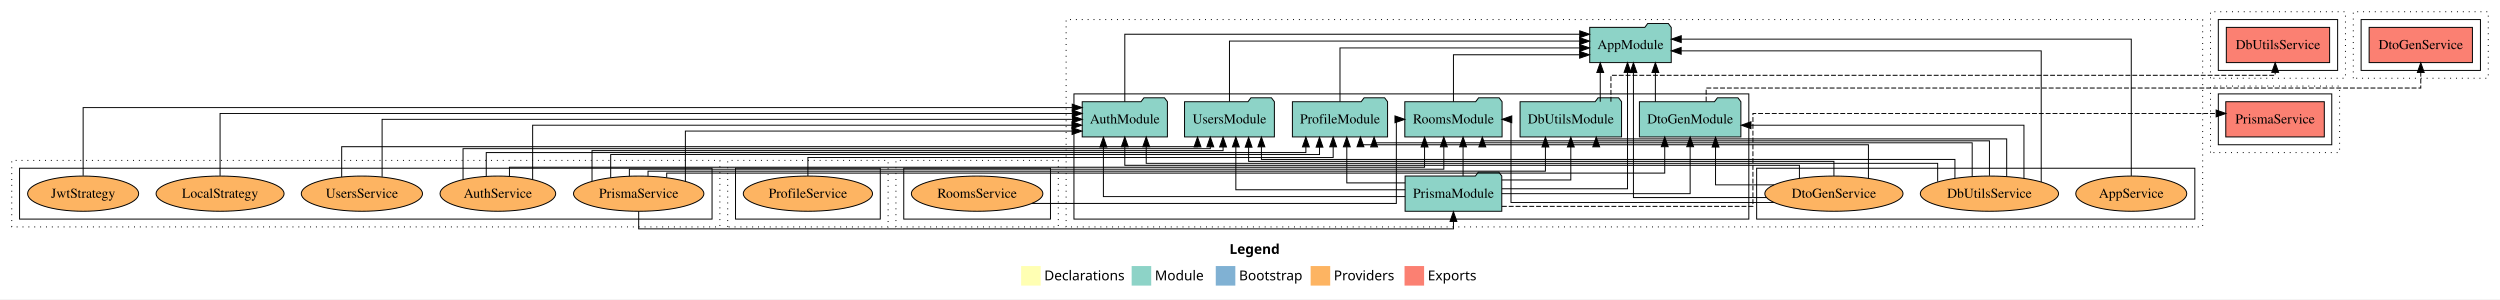
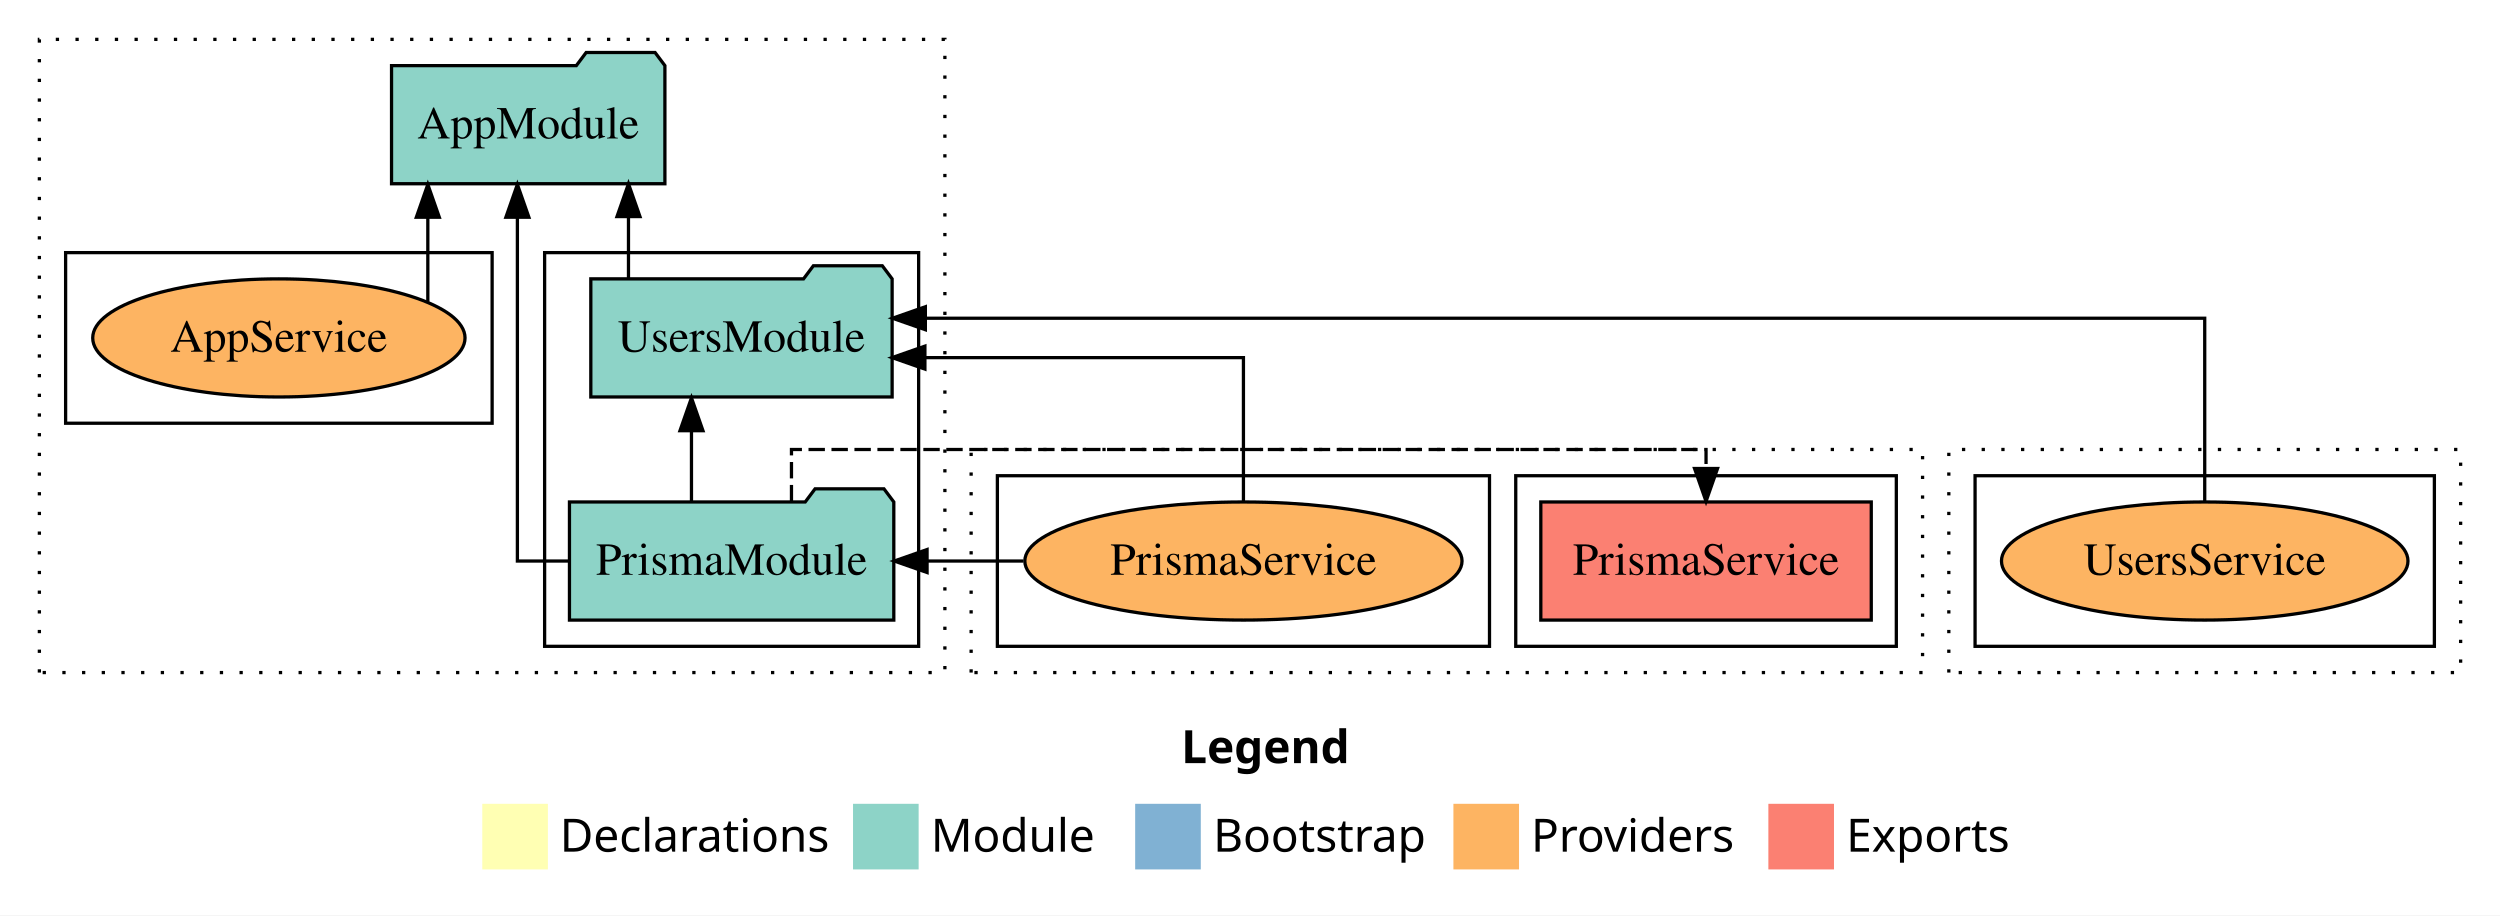
- <svg xmlns="http://www.w3.org/2000/svg" width="2556pt" height="306pt" viewBox="0.00 0.00 2556.00 306.00">
-   <g id="graph0" class="graph" transform="scale(1 1) rotate(0) translate(4 302)">
-     <polygon fill="white" stroke="transparent" points="-4,4 -4,-302 2552,-302 2552,4 -4,4" />
-     <text text-anchor="start" x="1253.01" y="-42.4" font-family="Times-12" font-weight="bold" font-size="14.00">Legend</text>
-     <polygon fill="#ffffb3" stroke="transparent" points="1040,-10 1040,-30 1060,-30 1060,-10 1040,-10" />
-     <text text-anchor="start" x="1063.63" y="-15.4" font-family="Times-12" font-size="14.00">  Declarations</text>
-     <polygon fill="#8dd3c7" stroke="transparent" points="1153,-10 1153,-30 1173,-30 1173,-10 1153,-10" />
-     <text text-anchor="start" x="1176.73" y="-15.4" font-family="Times-12" font-size="14.00">  Module</text>
-     <polygon fill="#80b1d3" stroke="transparent" points="1239,-10 1239,-30 1259,-30 1259,-10 1239,-10" />
-     <text text-anchor="start" x="1262.78" y="-15.4" font-family="Times-12" font-size="14.00">  Bootstrap</text>
-     <polygon fill="#fdb462" stroke="transparent" points="1336,-10 1336,-30 1356,-30 1356,-10 1336,-10" />
-     <text text-anchor="start" x="1359.67" y="-15.4" font-family="Times-12" font-size="14.00">  Providers</text>
-     <polygon fill="#fb8072" stroke="transparent" points="1432,-10 1432,-30 1452,-30 1452,-10 1432,-10" />
-     <text text-anchor="start" x="1455.73" y="-15.4" font-family="Times-12" font-size="14.00">  Exports</text>
+ <svg xmlns="http://www.w3.org/2000/svg" width="762pt" height="279pt" viewBox="0.00 0.00 762.00 279.00">
+   <g id="graph0" class="graph" transform="scale(1 1) rotate(0) translate(4 275)">
+     <polygon fill="white" stroke="transparent" points="-4,4 -4,-275 758,-275 758,4 -4,4" />
+     <text text-anchor="start" x="356.01" y="-42.4" font-family="Times-12" font-weight="bold" font-size="14.00">Legend</text>
+     <polygon fill="#ffffb3" stroke="transparent" points="143,-10 143,-30 163,-30 163,-10 143,-10" />
+     <text text-anchor="start" x="166.63" y="-15.4" font-family="Times-12" font-size="14.00">  Declarations</text>
+     <polygon fill="#8dd3c7" stroke="transparent" points="256,-10 256,-30 276,-30 276,-10 256,-10" />
+     <text text-anchor="start" x="279.73" y="-15.4" font-family="Times-12" font-size="14.00">  Module</text>
+     <polygon fill="#80b1d3" stroke="transparent" points="342,-10 342,-30 362,-30 362,-10 342,-10" />
+     <text text-anchor="start" x="365.78" y="-15.4" font-family="Times-12" font-size="14.00">  Bootstrap</text>
+     <polygon fill="#fdb462" stroke="transparent" points="439,-10 439,-30 459,-30 459,-10 439,-10" />
+     <text text-anchor="start" x="462.67" y="-15.4" font-family="Times-12" font-size="14.00">  Providers</text>
+     <polygon fill="#fb8072" stroke="transparent" points="535,-10 535,-30 555,-30 555,-10 535,-10" />
+     <text text-anchor="start" x="558.73" y="-15.4" font-family="Times-12" font-size="14.00">  Exports</text>
    <g id="clust1" class="cluster">
-       <polygon fill="none" stroke="black" stroke-dasharray="1,5" points="1086,-70 1086,-282 2248,-282 2248,-70 1086,-70" />
+       <polygon fill="none" stroke="black" stroke-dasharray="1,5" points="8,-70 8,-263 284,-263 284,-70 8,-70" />
    </g>
    <g id="clust3" class="cluster">
-       <polygon fill="none" stroke="black" points="1094,-78 1094,-206 1784,-206 1784,-78 1094,-78" />
+       <polygon fill="none" stroke="black" points="162,-78 162,-198 276,-198 276,-78 162,-78" />
    </g>
    <g id="clust6" class="cluster">
-       <polygon fill="none" stroke="black" points="1792,-78 1792,-130 2240,-130 2240,-78 1792,-78" />
+       <polygon fill="none" stroke="black" points="16,-146 16,-198 146,-198 146,-146 16,-146" />
    </g>
    <g id="clust7" class="cluster">
-       <polygon fill="none" stroke="black" stroke-dasharray="1,5" points="8,-70 8,-138 732,-138 732,-70 8,-70" />
+       <polygon fill="none" stroke="black" stroke-dasharray="1,5" points="292,-70 292,-138 582,-138 582,-70 292,-70" />
+     </g>
+     <g id="clust10" class="cluster">
+       <polygon fill="none" stroke="black" points="458,-78 458,-130 574,-130 574,-78 458,-78" />
    </g>
    <g id="clust12" class="cluster">
-       <polygon fill="none" stroke="black" points="16,-78 16,-130 724,-130 724,-78 16,-78" />
+       <polygon fill="none" stroke="black" points="300,-78 300,-130 450,-130 450,-78 300,-78" />
    </g>
    <g id="clust13" class="cluster">
-       <polygon fill="none" stroke="black" stroke-dasharray="1,5" points="2256,-222 2256,-290 2394,-290 2394,-222 2256,-222" />
+       <polygon fill="none" stroke="black" stroke-dasharray="1,5" points="590,-70 590,-138 746,-138 746,-70 590,-70" />
    </g>
-     <g id="clust16" class="cluster">
-       <polygon fill="none" stroke="black" points="2264,-230 2264,-282 2386,-282 2386,-230 2264,-230" />
-     </g>
-     <g id="clust19" class="cluster">
-       <polygon fill="none" stroke="black" stroke-dasharray="1,5" points="2402,-222 2402,-290 2540,-290 2540,-222 2402,-222" />
-     </g>
-     <g id="clust22" class="cluster">
-       <polygon fill="none" stroke="black" points="2410,-230 2410,-282 2532,-282 2532,-230 2410,-230" />
-     </g>
-     <g id="clust25" class="cluster">
-       <polygon fill="none" stroke="black" stroke-dasharray="1,5" points="2256,-146 2256,-214 2388,-214 2388,-146 2256,-146" />
-     </g>
-     <g id="clust28" class="cluster">
-       <polygon fill="none" stroke="black" points="2264,-154 2264,-206 2380,-206 2380,-154 2264,-154" />
-     </g>
-     <g id="clust31" class="cluster">
-       <polygon fill="none" stroke="black" stroke-dasharray="1,5" points="740,-70 740,-138 904,-138 904,-70 740,-70" />
-     </g>
-     <g id="clust36" class="cluster">
-       <polygon fill="none" stroke="black" points="748,-78 748,-130 896,-130 896,-78 748,-78" />
-     </g>
-     <g id="clust37" class="cluster">
-       <polygon fill="none" stroke="black" stroke-dasharray="1,5" points="912,-70 912,-138 1078,-138 1078,-70 912,-70" />
-     </g>
-     <g id="clust42" class="cluster">
-       <polygon fill="none" stroke="black" points="920,-78 920,-130 1070,-130 1070,-78 920,-78" />
+     <g id="clust18" class="cluster">
+       <polygon fill="none" stroke="black" points="598,-78 598,-130 738,-130 738,-78 598,-78" />
    </g>
    <g id="node1" class="node">
-       <polygon fill="#8dd3c7" stroke="black" points="1189.55,-198 1186.55,-202 1165.55,-202 1162.55,-198 1102.45,-198 1102.45,-162 1189.55,-162 1189.55,-198" />
-       <text text-anchor="middle" x="1146" y="-175.8" font-family="Times,serif" font-size="14.00">AuthModule</text>
+       <polygon fill="#8dd3c7" stroke="black" points="268.43,-122 265.43,-126 244.43,-126 241.43,-122 169.57,-122 169.57,-86 268.43,-86 268.43,-122" />
+       <text text-anchor="middle" x="219" y="-99.8" font-family="Times,serif" font-size="14.00">PrismaModule</text>
    </g>
-     <g id="node8" class="node">
-       <polygon fill="#8dd3c7" stroke="black" points="1704.66,-274 1701.66,-278 1680.66,-278 1677.66,-274 1621.34,-274 1621.34,-238 1704.66,-238 1704.66,-274" />
-       <text text-anchor="middle" x="1663" y="-251.8" font-family="Times,serif" font-size="14.00">AppModule</text>
+     <g id="node2" class="node">
+       <polygon fill="#8dd3c7" stroke="black" points="267.92,-190 264.92,-194 243.92,-194 240.92,-190 176.08,-190 176.08,-154 267.92,-154 267.92,-190" />
+       <text text-anchor="middle" x="222" y="-167.8" font-family="Times,serif" font-size="14.00">UsersModule</text>
+     </g>
+     <g id="edge6" class="edge">
+       <path fill="none" stroke="black" d="M206.76,-122.22C206.76,-122.22 206.76,-143.73 206.76,-143.73" />
+       <polygon fill="black" stroke="black" points="203.26,-143.73 206.76,-153.73 210.26,-143.73 203.26,-143.73" />
+     </g>
+     <g id="node3" class="node">
+       <polygon fill="#8dd3c7" stroke="black" points="198.66,-255 195.66,-259 174.66,-259 171.66,-255 115.34,-255 115.34,-219 198.66,-219 198.66,-255" />
+       <text text-anchor="middle" x="157" y="-232.8" font-family="Times,serif" font-size="14.00">AppModule</text>
    </g>
    <g id="edge1" class="edge">
-       <path fill="none" stroke="black" d="M1146,-198.03C1146,-223.51 1146,-267 1146,-267 1146,-267 1611.13,-267 1611.13,-267" />
-       <polygon fill="black" stroke="black" points="1611.13,-270.5 1621.13,-267 1611.13,-263.5 1611.13,-270.5" />
+       <path fill="none" stroke="black" d="M169.51,-104C160.4,-104 153.7,-104 153.7,-104 153.7,-104 153.7,-208.79 153.7,-208.79" />
+       <polygon fill="black" stroke="black" points="150.2,-208.79 153.7,-218.79 157.2,-208.79 150.2,-208.79" />
    </g>
-     <g id="node2" class="node">
-       <polygon fill="#8dd3c7" stroke="black" points="1653.88,-198 1650.88,-202 1629.88,-202 1626.88,-198 1550.12,-198 1550.12,-162 1653.88,-162 1653.88,-198" />
-       <text text-anchor="middle" x="1602" y="-175.8" font-family="Times,serif" font-size="14.00">DbUtilsModule</text>
+     <g id="node5" class="node">
+       <polygon fill="#fb8072" stroke="black" points="566.36,-122 465.64,-122 465.64,-86 566.36,-86 566.36,-122" />
+       <text text-anchor="middle" x="516" y="-99.8" font-family="Times,serif" font-size="14.00">PrismaService </text>
+     </g>
+     <g id="edge4" class="edge">
+       <path fill="none" stroke="black" stroke-dasharray="5,2" d="M237.24,-122.19C237.24,-130.28 237.24,-138 237.24,-138 237.24,-138 516,-138 516,-138 516,-138 516,-132.19 516,-132.19" />
+       <polygon fill="black" stroke="black" points="519.5,-132.19 516,-122.19 512.5,-132.19 519.5,-132.19" />
    </g>
    <g id="edge2" class="edge">
-       <path fill="none" stroke="black" d="M1632.09,-198.01C1632.09,-198.01 1632.09,-227.85 1632.09,-227.85" />
-       <polygon fill="black" stroke="black" points="1628.59,-227.85 1632.09,-237.85 1635.59,-227.85 1628.59,-227.85" />
+       <path fill="none" stroke="black" d="M187.56,-190.11C187.56,-190.11 187.56,-208.99 187.56,-208.99" />
+       <polygon fill="black" stroke="black" points="184.06,-208.99 187.56,-218.99 191.06,-208.99 184.06,-208.99" />
    </g>
-     <g id="node17" class="node">
-       <polygon fill="#fb8072" stroke="black" points="2377.81,-274 2272.19,-274 2272.19,-238 2377.81,-238 2377.81,-274" />
-       <text text-anchor="middle" x="2325" y="-251.8" font-family="Times,serif" font-size="14.00">DbUtilsService </text>
-     </g>
-     <g id="edge20" class="edge">
-       <path fill="none" stroke="black" stroke-dasharray="5,2" d="M1643.02,-198.04C1643.02,-210.56 1643.02,-225 1643.02,-225 1643.02,-225 2322.14,-225 2322.14,-225 2322.14,-225 2322.14,-227.97 2322.14,-227.97" />
-       <polygon fill="black" stroke="black" points="2318.64,-227.97 2322.14,-237.97 2325.64,-227.97 2318.64,-227.97" />
-     </g>
-     <g id="node3" class="node">
-       <polygon fill="#8dd3c7" stroke="black" points="1775.87,-198 1772.87,-202 1751.87,-202 1748.87,-198 1672.13,-198 1672.13,-162 1775.87,-162 1775.87,-198" />
-       <text text-anchor="middle" x="1724" y="-175.8" font-family="Times,serif" font-size="14.00">DtoGenModule</text>
+     <g id="node4" class="node">
+       <ellipse fill="#fdb462" stroke="black" cx="81" cy="-172" rx="56.74" ry="18" />
+       <text text-anchor="middle" x="81" y="-167.8" font-family="Times,serif" font-size="14.00">AppService</text>
    </g>
    <g id="edge3" class="edge">
-       <path fill="none" stroke="black" d="M1688.45,-198.01C1688.45,-198.01 1688.45,-227.85 1688.45,-227.85" />
-       <polygon fill="black" stroke="black" points="1684.95,-227.85 1688.45,-237.85 1691.95,-227.85 1684.95,-227.85" />
-     </g>
-     <g id="node18" class="node">
-       <polygon fill="#fb8072" stroke="black" points="2523.8,-274 2418.2,-274 2418.2,-238 2523.8,-238 2523.8,-274" />
-       <text text-anchor="middle" x="2471" y="-251.8" font-family="Times,serif" font-size="14.00">DtoGenService </text>
-     </g>
-     <g id="edge24" class="edge">
-       <path fill="none" stroke="black" stroke-dasharray="5,2" d="M1740.38,-198.24C1740.38,-205.43 1740.38,-212 1740.38,-212 1740.38,-212 2471,-212 2471,-212 2471,-212 2471,-227.85 2471,-227.85" />
-       <polygon fill="black" stroke="black" points="2467.5,-227.85 2471,-237.85 2474.5,-227.85 2467.5,-227.85" />
-     </g>
-     <g id="node4" class="node">
-       <polygon fill="#8dd3c7" stroke="black" points="1531.43,-122 1528.43,-126 1507.43,-126 1504.43,-122 1432.57,-122 1432.57,-86 1531.43,-86 1531.43,-122" />
-       <text text-anchor="middle" x="1482" y="-99.8" font-family="Times,serif" font-size="14.00">PrismaModule</text>
-     </g>
-     <g id="edge11" class="edge">
-       <path fill="none" stroke="black" d="M1432.61,-101C1334.44,-101 1124.11,-101 1124.11,-101 1124.11,-101 1124.11,-151.68 1124.11,-151.68" />
-       <polygon fill="black" stroke="black" points="1120.61,-151.68 1124.11,-161.68 1127.61,-151.68 1120.61,-151.68" />
-     </g>
-     <g id="edge19" class="edge">
-       <path fill="none" stroke="black" d="M1531.5,-118C1564.56,-118 1602,-118 1602,-118 1602,-118 1602,-151.73 1602,-151.73" />
-       <polygon fill="black" stroke="black" points="1598.5,-151.73 1602,-161.73 1605.5,-151.73 1598.5,-151.73" />
-     </g>
-     <g id="edge23" class="edge">
-       <path fill="none" stroke="black" d="M1531.26,-104C1602.02,-104 1724,-104 1724,-104 1724,-104 1724,-151.99 1724,-151.99" />
-       <polygon fill="black" stroke="black" points="1720.5,-151.99 1724,-161.99 1727.5,-151.99 1720.5,-151.99" />
-     </g>
-     <g id="node5" class="node">
-       <polygon fill="#8dd3c7" stroke="black" points="1414.65,-198 1411.65,-202 1390.65,-202 1387.65,-198 1317.35,-198 1317.35,-162 1414.65,-162 1414.65,-198" />
-       <text text-anchor="middle" x="1366" y="-175.8" font-family="Times,serif" font-size="14.00">ProfileModule</text>
-     </g>
-     <g id="edge30" class="edge">
-       <path fill="none" stroke="black" d="M1432.59,-115C1403.74,-115 1372.97,-115 1372.97,-115 1372.97,-115 1372.97,-151.89 1372.97,-151.89" />
-       <polygon fill="black" stroke="black" points="1369.48,-151.89 1372.97,-161.89 1376.48,-151.89 1369.48,-151.89" />
+       <path fill="none" stroke="black" d="M126.4,-183.03C126.4,-183.03 126.4,-208.78 126.4,-208.78" />
+       <polygon fill="black" stroke="black" points="122.9,-208.78 126.4,-218.78 129.9,-208.78 122.9,-208.78" />
    </g>
    <g id="node6" class="node">
-       <polygon fill="#8dd3c7" stroke="black" points="1531.72,-198 1528.72,-202 1507.72,-202 1504.72,-198 1432.28,-198 1432.28,-162 1531.72,-162 1531.72,-198" />
-       <text text-anchor="middle" x="1482" y="-175.8" font-family="Times,serif" font-size="14.00">RoomsModule</text>
+       <ellipse fill="#fdb462" stroke="black" cx="375" cy="-104" rx="66.63" ry="18" />
+       <text text-anchor="middle" x="375" y="-99.8" font-family="Times,serif" font-size="14.00">PrismaService</text>
    </g>
-     <g id="edge36" class="edge">
-       <path fill="none" stroke="black" d="M1491.84,-122.01C1491.84,-122.01 1491.84,-151.85 1491.84,-151.85" />
-       <polygon fill="black" stroke="black" points="1488.34,-151.85 1491.84,-161.85 1495.34,-151.85 1488.34,-151.85" />
+     <g id="edge5" class="edge">
+       <path fill="none" stroke="black" d="M307.94,-104C307.94,-104 278.57,-104 278.57,-104" />
+       <polygon fill="black" stroke="black" points="278.57,-100.5 268.57,-104 278.57,-107.5 278.57,-100.5" />
+     </g>
+     <g id="edge7" class="edge">
+       <path fill="none" stroke="black" d="M375,-122.27C375,-140.56 375,-166 375,-166 375,-166 277.91,-166 277.91,-166" />
+       <polygon fill="black" stroke="black" points="277.91,-162.5 267.91,-166 277.91,-169.5 277.91,-162.5" />
    </g>
    <g id="node7" class="node">
-       <polygon fill="#8dd3c7" stroke="black" points="1298.92,-198 1295.92,-202 1274.92,-202 1271.92,-198 1207.08,-198 1207.08,-162 1298.92,-162 1298.92,-198" />
-       <text text-anchor="middle" x="1253" y="-175.8" font-family="Times,serif" font-size="14.00">UsersModule</text>
-     </g>
-     <g id="edge42" class="edge">
-       <path fill="none" stroke="black" d="M1432.63,-108C1367.09,-108 1259.53,-108 1259.53,-108 1259.53,-108 1259.53,-151.83 1259.53,-151.83" />
-       <polygon fill="black" stroke="black" points="1256.03,-151.83 1259.53,-161.83 1263.03,-151.83 1256.03,-151.83" />
-     </g>
-     <g id="edge4" class="edge">
-       <path fill="none" stroke="black" d="M1531.58,-109C1584.24,-109 1659.98,-109 1659.98,-109 1659.98,-109 1659.98,-227.97 1659.98,-227.97" />
-       <polygon fill="black" stroke="black" points="1656.48,-227.97 1659.98,-237.97 1663.48,-227.97 1656.48,-227.97" />
-     </g>
-     <g id="node19" class="node">
-       <polygon fill="#fb8072" stroke="black" points="2372.36,-198 2271.64,-198 2271.64,-162 2372.36,-162 2372.36,-198" />
-       <text text-anchor="middle" x="2322" y="-175.8" font-family="Times,serif" font-size="14.00">PrismaService </text>
-     </g>
-     <g id="edge28" class="edge">
-       <path fill="none" stroke="black" stroke-dasharray="5,2" d="M1531.53,-91C1618.19,-91 1788.19,-91 1788.19,-91 1788.19,-91 1788.19,-186 1788.19,-186 1788.19,-186 2261.78,-186 2261.78,-186" />
-       <polygon fill="black" stroke="black" points="2261.78,-189.5 2271.78,-186 2261.78,-182.5 2261.78,-189.5" />
-     </g>
-     <g id="edge5" class="edge">
-       <path fill="none" stroke="black" d="M1366,-198.04C1366,-219.66 1366,-253 1366,-253 1366,-253 1611.08,-253 1611.08,-253" />
-       <polygon fill="black" stroke="black" points="1611.08,-256.5 1621.08,-253 1611.08,-249.5 1611.08,-256.5" />
-     </g>
-     <g id="edge6" class="edge">
-       <path fill="none" stroke="black" d="M1482,-198.03C1482,-217.58 1482,-246 1482,-246 1482,-246 1611.02,-246 1611.02,-246" />
-       <polygon fill="black" stroke="black" points="1611.02,-249.5 1621.02,-246 1611.02,-242.5 1611.02,-249.5" />
-     </g>
-     <g id="edge7" class="edge">
-       <path fill="none" stroke="black" d="M1253,-198.15C1253,-221.76 1253,-260 1253,-260 1253,-260 1611.05,-260 1611.05,-260" />
-       <polygon fill="black" stroke="black" points="1611.05,-263.5 1621.05,-260 1611.05,-256.5 1611.05,-263.5" />
-     </g>
-     <g id="node9" class="node">
-       <ellipse fill="#fdb462" stroke="black" cx="2175" cy="-104" rx="56.74" ry="18" />
-       <text text-anchor="middle" x="2175" y="-99.8" font-family="Times,serif" font-size="14.00">AppService</text>
+       <ellipse fill="#fdb462" stroke="black" cx="668" cy="-104" rx="61.95" ry="18" />
+       <text text-anchor="middle" x="668" y="-99.8" font-family="Times,serif" font-size="14.00">UsersService</text>
    </g>
    <g id="edge8" class="edge">
-       <path fill="none" stroke="black" d="M2175,-122.12C2175,-163.63 2175,-262 2175,-262 2175,-262 1714.9,-262 1714.9,-262" />
-       <polygon fill="black" stroke="black" points="1714.9,-258.5 1704.9,-262 1714.9,-265.5 1714.9,-258.5" />
-     </g>
-     <g id="node10" class="node">
-       <ellipse fill="#fdb462" stroke="black" cx="2030" cy="-104" rx="70.64" ry="18" />
-       <text text-anchor="middle" x="2030" y="-99.8" font-family="Times,serif" font-size="14.00">DbUtilsService</text>
-     </g>
-     <g id="edge13" class="edge">
-       <path fill="none" stroke="black" d="M1977.07,-116.25C1977.07,-124.92 1977.07,-135 1977.07,-135 1977.07,-135 1167.89,-135 1167.89,-135 1167.89,-135 1167.89,-151.96 1167.89,-151.96" />
-       <polygon fill="black" stroke="black" points="1164.39,-151.96 1167.89,-161.96 1171.39,-151.96 1164.39,-151.96" />
-     </g>
-     <g id="edge21" class="edge">
-       <path fill="none" stroke="black" d="M2047.64,-121.72C2047.64,-138.12 2047.64,-160 2047.64,-160 2047.64,-160 1627.97,-160 1627.97,-160 1627.97,-160 1627.97,-160.18 1627.97,-160.18" />
-       <polygon fill="black" stroke="black" points="1624.47,-151.85 1627.97,-161.85 1631.47,-151.85 1624.47,-151.85" />
-     </g>
-     <g id="edge25" class="edge">
-       <path fill="none" stroke="black" d="M2065.28,-119.88C2065.28,-140.54 2065.28,-174 2065.28,-174 2065.28,-174 1786.21,-174 1786.21,-174" />
-       <polygon fill="black" stroke="black" points="1786.21,-170.5 1776.21,-174 1786.21,-177.5 1786.21,-170.5" />
-     </g>
-     <g id="edge32" class="edge">
-       <path fill="none" stroke="black" d="M2012.36,-121.6C2012.36,-136.69 2012.36,-156 2012.36,-156 2012.36,-156 1400.87,-156 1400.87,-156 1400.87,-156 1400.87,-156.58 1400.87,-156.58" />
-       <polygon fill="black" stroke="black" points="1397.37,-151.81 1400.87,-161.81 1404.37,-151.81 1397.37,-151.81" />
-     </g>
-     <g id="edge38" class="edge">
-       <path fill="none" stroke="black" d="M2030,-122.28C2030,-137.95 2030,-158 2030,-158 2030,-158 1511.53,-158 1511.53,-158 1511.53,-158 1511.53,-158.38 1511.53,-158.38" />
-       <polygon fill="black" stroke="black" points="1508.03,-151.83 1511.53,-161.83 1515.03,-151.83 1508.03,-151.83" />
-     </g>
-     <g id="edge44" class="edge">
-       <path fill="none" stroke="black" d="M1994.72,-119.86C1994.72,-129.12 1994.72,-139 1994.72,-139 1994.72,-139 1285.65,-139 1285.65,-139 1285.65,-139 1285.65,-151.9 1285.65,-151.9" />
-       <polygon fill="black" stroke="black" points="1282.15,-151.9 1285.65,-161.9 1289.15,-151.9 1282.15,-151.9" />
-     </g>
-     <g id="edge9" class="edge">
-       <path fill="none" stroke="black" d="M2082.93,-115.95C2082.93,-150.82 2082.93,-250 2082.93,-250 2082.93,-250 1714.8,-250 1714.8,-250" />
-       <polygon fill="black" stroke="black" points="1714.8,-246.5 1704.8,-250 1714.8,-253.5 1714.8,-246.5" />
-     </g>
-     <g id="node11" class="node">
-       <ellipse fill="#fdb462" stroke="black" cx="1871" cy="-104" rx="70.62" ry="18" />
-       <text text-anchor="middle" x="1871" y="-99.8" font-family="Times,serif" font-size="14.00">DtoGenService</text>
-     </g>
-     <g id="edge14" class="edge">
-       <path fill="none" stroke="black" d="M1835.72,-119.86C1835.72,-126.63 1835.72,-133 1835.72,-133 1835.72,-133 1146,-133 1146,-133 1146,-133 1146,-151.96 1146,-151.96" />
-       <polygon fill="black" stroke="black" points="1142.5,-151.96 1146,-161.96 1149.5,-151.96 1142.5,-151.96" />
-     </g>
-     <g id="edge26" class="edge">
-       <path fill="none" stroke="black" d="M1809.77,-113C1779.75,-113 1749.97,-113 1749.97,-113 1749.97,-113 1749.97,-151.69 1749.97,-151.69" />
-       <polygon fill="black" stroke="black" points="1746.47,-151.69 1749.97,-161.69 1753.47,-151.69 1746.47,-151.69" />
-     </g>
-     <g id="edge33" class="edge">
-       <path fill="none" stroke="black" d="M1906.28,-119.82C1906.28,-134.47 1906.28,-154 1906.28,-154 1906.28,-154 1386.92,-154 1386.92,-154 1386.92,-154 1386.92,-154.79 1386.92,-154.79" />
-       <polygon fill="black" stroke="black" points="1383.43,-151.94 1386.92,-161.94 1390.43,-151.94 1383.43,-151.94" />
-     </g>
-     <g id="edge39" class="edge">
-       <path fill="none" stroke="black" d="M1809.67,-95C1714.19,-95 1540.84,-95 1540.84,-95 1540.84,-95 1540.84,-180 1540.84,-180 1540.84,-180 1539.92,-180 1539.92,-180" />
-       <polygon fill="black" stroke="black" points="1541.64,-176.5 1531.64,-180 1541.64,-183.5 1541.64,-176.5" />
-     </g>
-     <g id="edge45" class="edge">
-       <path fill="none" stroke="black" d="M1871,-122.04C1871,-129.75 1871,-137 1871,-137 1871,-137 1272.59,-137 1272.59,-137 1272.59,-137 1272.59,-151.51 1272.59,-151.51" />
-       <polygon fill="black" stroke="black" points="1269.09,-151.51 1272.59,-161.51 1276.09,-151.51 1269.09,-151.51" />
-     </g>
-     <g id="edge10" class="edge">
-       <path fill="none" stroke="black" d="M1802.18,-100C1742.63,-100 1666.02,-100 1666.02,-100 1666.02,-100 1666.02,-227.8 1666.02,-227.8" />
-       <polygon fill="black" stroke="black" points="1662.52,-227.8 1666.02,-237.8 1669.52,-227.8 1662.52,-227.8" />
-     </g>
-     <g id="node12" class="node">
-       <ellipse fill="#fdb462" stroke="black" cx="505" cy="-104" rx="59.11" ry="18" />
-       <text text-anchor="middle" x="505" y="-99.8" font-family="Times,serif" font-size="14.00">AuthService</text>
-     </g>
-     <g id="edge12" class="edge">
-       <path fill="none" stroke="black" d="M540.58,-118.5C540.58,-139.01 540.58,-174 540.58,-174 540.58,-174 1091.97,-174 1091.97,-174" />
-       <polygon fill="black" stroke="black" points="1091.97,-177.5 1101.97,-174 1091.97,-170.5 1091.97,-177.5" />
-     </g>
-     <g id="edge31" class="edge">
-       <path fill="none" stroke="black" d="M493.14,-122.06C493.14,-133.44 493.14,-146 493.14,-146 493.14,-146 1331.13,-146 1331.13,-146 1331.13,-146 1331.13,-151.81 1331.13,-151.81" />
-       <polygon fill="black" stroke="black" points="1327.63,-151.81 1331.13,-161.81 1334.63,-151.81 1327.63,-151.81" />
-     </g>
-     <g id="edge37" class="edge">
-       <path fill="none" stroke="black" d="M516.86,-121.86C516.86,-126.88 516.86,-131 516.86,-131 516.86,-131 1452.47,-131 1452.47,-131 1452.47,-131 1452.47,-151.75 1452.47,-151.75" />
-       <polygon fill="black" stroke="black" points="1448.97,-151.75 1452.47,-161.75 1455.97,-151.75 1448.97,-151.75" />
-     </g>
-     <g id="edge43" class="edge">
-       <path fill="none" stroke="black" d="M469.42,-118.55C469.42,-132.03 469.42,-150 469.42,-150 469.42,-150 1233.41,-150 1233.41,-150 1233.41,-150 1233.41,-151.86 1233.41,-151.86" />
-       <polygon fill="black" stroke="black" points="1229.91,-151.86 1233.41,-161.86 1236.91,-151.86 1229.91,-151.86" />
-     </g>
-     <g id="node13" class="node">
-       <ellipse fill="#fdb462" stroke="black" cx="81" cy="-104" rx="56.76" ry="18" />
-       <text text-anchor="middle" x="81" y="-99.8" font-family="Times,serif" font-size="14.00">JwtStrategy</text>
-     </g>
-     <g id="edge15" class="edge">
-       <path fill="none" stroke="black" d="M81,-122.23C81,-148.01 81,-192 81,-192 81,-192 1092.27,-192 1092.27,-192" />
-       <polygon fill="black" stroke="black" points="1092.27,-195.5 1102.27,-192 1092.27,-188.5 1092.27,-195.5" />
-     </g>
-     <g id="node14" class="node">
-       <ellipse fill="#fdb462" stroke="black" cx="221" cy="-104" rx="65.41" ry="18" />
-       <text text-anchor="middle" x="221" y="-99.8" font-family="Times,serif" font-size="14.00">LocalStrategy</text>
-     </g>
-     <g id="edge16" class="edge">
-       <path fill="none" stroke="black" d="M221,-122.2C221,-146.36 221,-186 221,-186 221,-186 1092.32,-186 1092.32,-186" />
-       <polygon fill="black" stroke="black" points="1092.32,-189.5 1102.32,-186 1092.32,-182.5 1092.32,-189.5" />
-     </g>
-     <g id="node15" class="node">
-       <ellipse fill="#fdb462" stroke="black" cx="649" cy="-104" rx="66.63" ry="18" />
-       <text text-anchor="middle" x="649" y="-99.8" font-family="Times,serif" font-size="14.00">PrismaService</text>
-     </g>
-     <g id="edge17" class="edge">
-       <path fill="none" stroke="black" d="M696.72,-116.64C696.72,-135.3 696.72,-168 696.72,-168 696.72,-168 1092.1,-168 1092.1,-168" />
-       <polygon fill="black" stroke="black" points="1092.1,-171.5 1102.1,-168 1092.1,-164.5 1092.1,-171.5" />
-     </g>
-     <g id="edge22" class="edge">
-       <path fill="none" stroke="black" d="M658.54,-122.12C658.54,-124.97 658.54,-127 658.54,-127 658.54,-127 1576.03,-127 1576.03,-127 1576.03,-127 1576.03,-151.76 1576.03,-151.76" />
-       <polygon fill="black" stroke="black" points="1572.53,-151.76 1576.03,-161.76 1579.53,-151.76 1572.53,-151.76" />
-     </g>
-     <g id="edge27" class="edge">
-       <path fill="none" stroke="black" d="M677.63,-120.55C677.63,-123.15 677.63,-125 677.63,-125 677.63,-125 1698.03,-125 1698.03,-125 1698.03,-125 1698.03,-151.99 1698.03,-151.99" />
-       <polygon fill="black" stroke="black" points="1694.53,-151.99 1698.03,-161.99 1701.53,-151.99 1694.53,-151.99" />
-     </g>
-     <g id="edge29" class="edge">
-       <path fill="none" stroke="black" d="M649,-86C649,-77 649,-68 649,-68 649,-68 1482,-68 1482,-68 1482,-68 1482,-75.58 1482,-75.58" />
-       <polygon fill="black" stroke="black" points="1478.5,-75.58 1482,-85.58 1485.5,-75.58 1478.5,-75.58" />
-     </g>
-     <g id="edge34" class="edge">
-       <path fill="none" stroke="black" d="M620.37,-120.27C620.37,-131.34 620.37,-144 620.37,-144 620.37,-144 1345.08,-144 1345.08,-144 1345.08,-144 1345.08,-151.58 1345.08,-151.58" />
-       <polygon fill="black" stroke="black" points="1341.58,-151.58 1345.08,-161.58 1348.58,-151.58 1341.58,-151.58" />
-     </g>
-     <g id="edge40" class="edge">
-       <path fill="none" stroke="black" d="M639.46,-121.9C639.46,-125.91 639.46,-129 639.46,-129 639.46,-129 1472.16,-129 1472.16,-129 1472.16,-129 1472.16,-151.88 1472.16,-151.88" />
-       <polygon fill="black" stroke="black" points="1468.66,-151.88 1472.16,-161.88 1475.66,-151.88 1468.66,-151.88" />
-     </g>
-     <g id="edge46" class="edge">
-       <path fill="none" stroke="black" d="M601.28,-116.96C601.28,-129.94 601.28,-148 601.28,-148 601.28,-148 1246.47,-148 1246.47,-148 1246.47,-148 1246.47,-151.76 1246.47,-151.76" />
-       <polygon fill="black" stroke="black" points="1242.97,-151.76 1246.47,-161.76 1249.97,-151.76 1242.97,-151.76" />
-     </g>
-     <g id="node16" class="node">
-       <ellipse fill="#fdb462" stroke="black" cx="366" cy="-104" rx="61.95" ry="18" />
-       <text text-anchor="middle" x="366" y="-99.8" font-family="Times,serif" font-size="14.00">UsersService</text>
-     </g>
-     <g id="edge18" class="edge">
-       <path fill="none" stroke="black" d="M386.66,-121.25C386.66,-143.67 386.66,-180 386.66,-180 386.66,-180 1092.45,-180 1092.45,-180" />
-       <polygon fill="black" stroke="black" points="1092.45,-183.5 1102.45,-180 1092.45,-176.5 1092.45,-183.5" />
-     </g>
-     <g id="edge47" class="edge">
-       <path fill="none" stroke="black" d="M345.34,-121.06C345.34,-134.85 345.34,-152 345.34,-152 345.34,-152 1220.35,-152 1220.35,-152 1220.35,-152 1220.35,-152.98 1220.35,-152.98" />
-       <polygon fill="black" stroke="black" points="1216.85,-151.79 1220.35,-161.79 1223.85,-151.79 1216.85,-151.79" />
-     </g>
-     <g id="node20" class="node">
-       <ellipse fill="#fdb462" stroke="black" cx="822" cy="-104" rx="66.05" ry="18" />
-       <text text-anchor="middle" x="822" y="-99.8" font-family="Times,serif" font-size="14.00">ProfileService</text>
-     </g>
-     <g id="edge35" class="edge">
-       <path fill="none" stroke="black" d="M822,-122.07C822,-131.46 822,-141 822,-141 822,-141 1359.03,-141 1359.03,-141 1359.03,-141 1359.03,-151.87 1359.03,-151.87" />
-       <polygon fill="black" stroke="black" points="1355.53,-151.87 1359.03,-161.87 1362.53,-151.87 1355.53,-151.87" />
-     </g>
-     <g id="node21" class="node">
-       <ellipse fill="#fdb462" stroke="black" cx="995" cy="-104" rx="67.21" ry="18" />
-       <text text-anchor="middle" x="995" y="-99.8" font-family="Times,serif" font-size="14.00">RoomsService</text>
-     </g>
-     <g id="edge41" class="edge">
-       <path fill="none" stroke="black" d="M1051.03,-94C1167.21,-94 1423.61,-94 1423.61,-94 1423.61,-94 1423.61,-180 1423.61,-180 1423.61,-180 1424.47,-180 1424.47,-180" />
-       <polygon fill="black" stroke="black" points="1422.22,-183.5 1432.22,-180 1422.22,-176.5 1422.22,-183.5" />
+       <path fill="none" stroke="black" d="M668,-122.29C668,-144.21 668,-178 668,-178 668,-178 278.05,-178 278.05,-178" />
+       <polygon fill="black" stroke="black" points="278.05,-174.5 268.05,-178 278.05,-181.5 278.05,-174.5" />
    </g>
  </g>
</svg>
